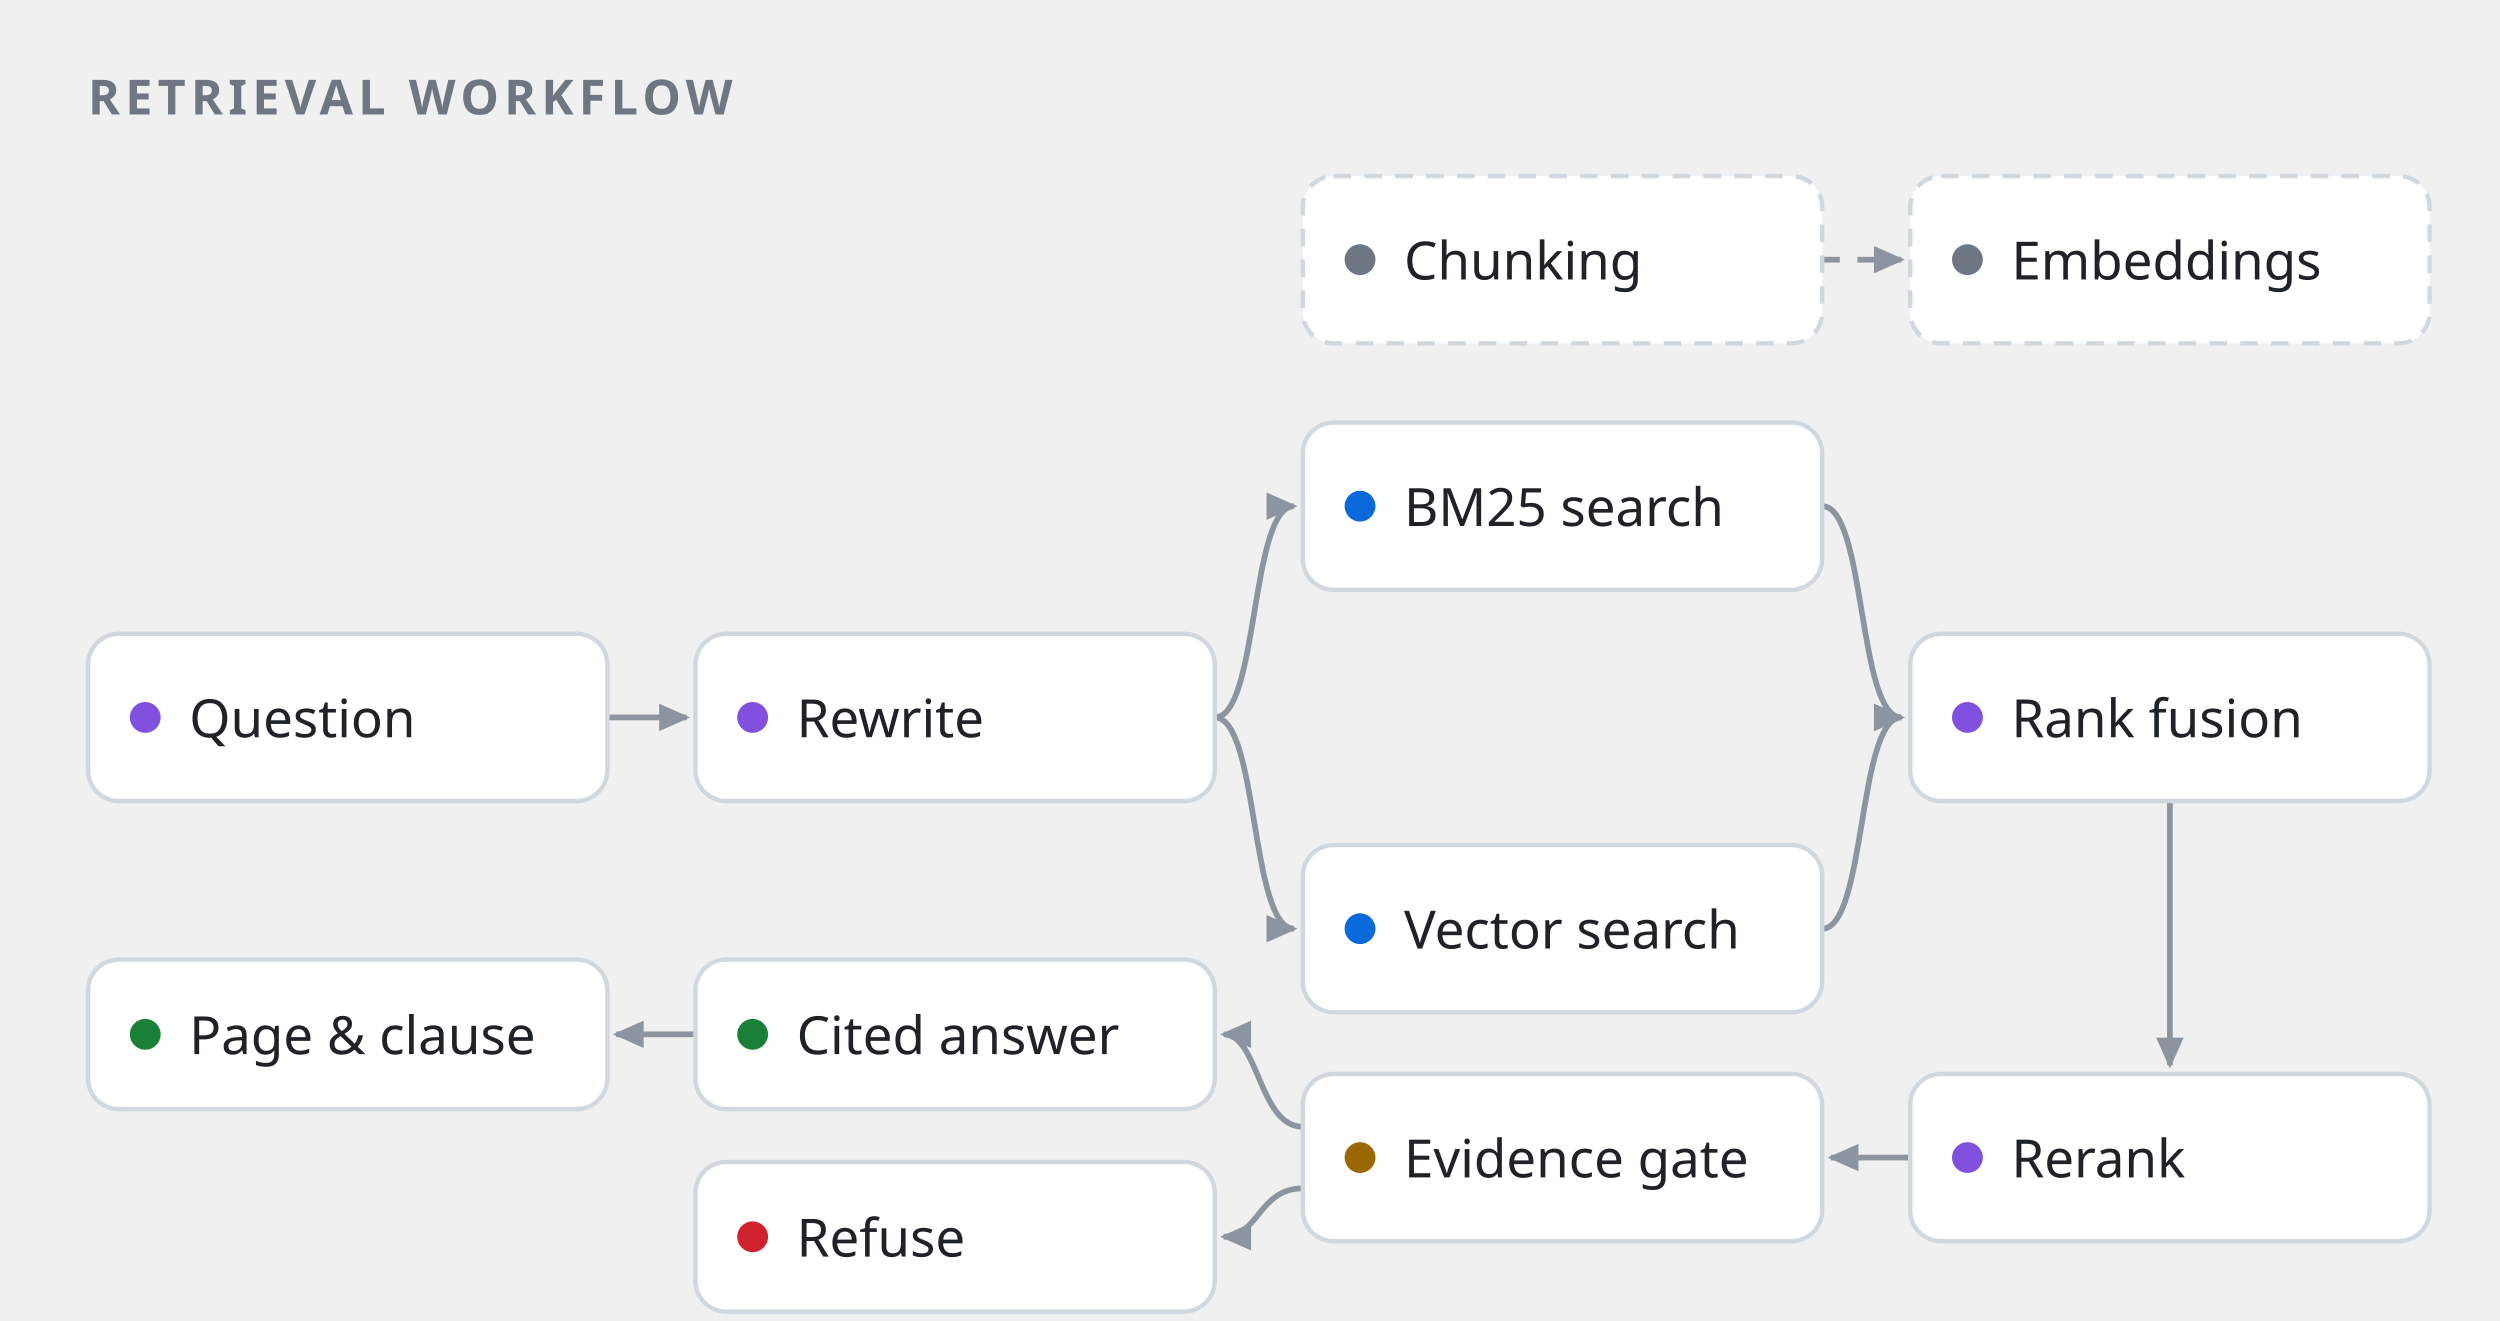
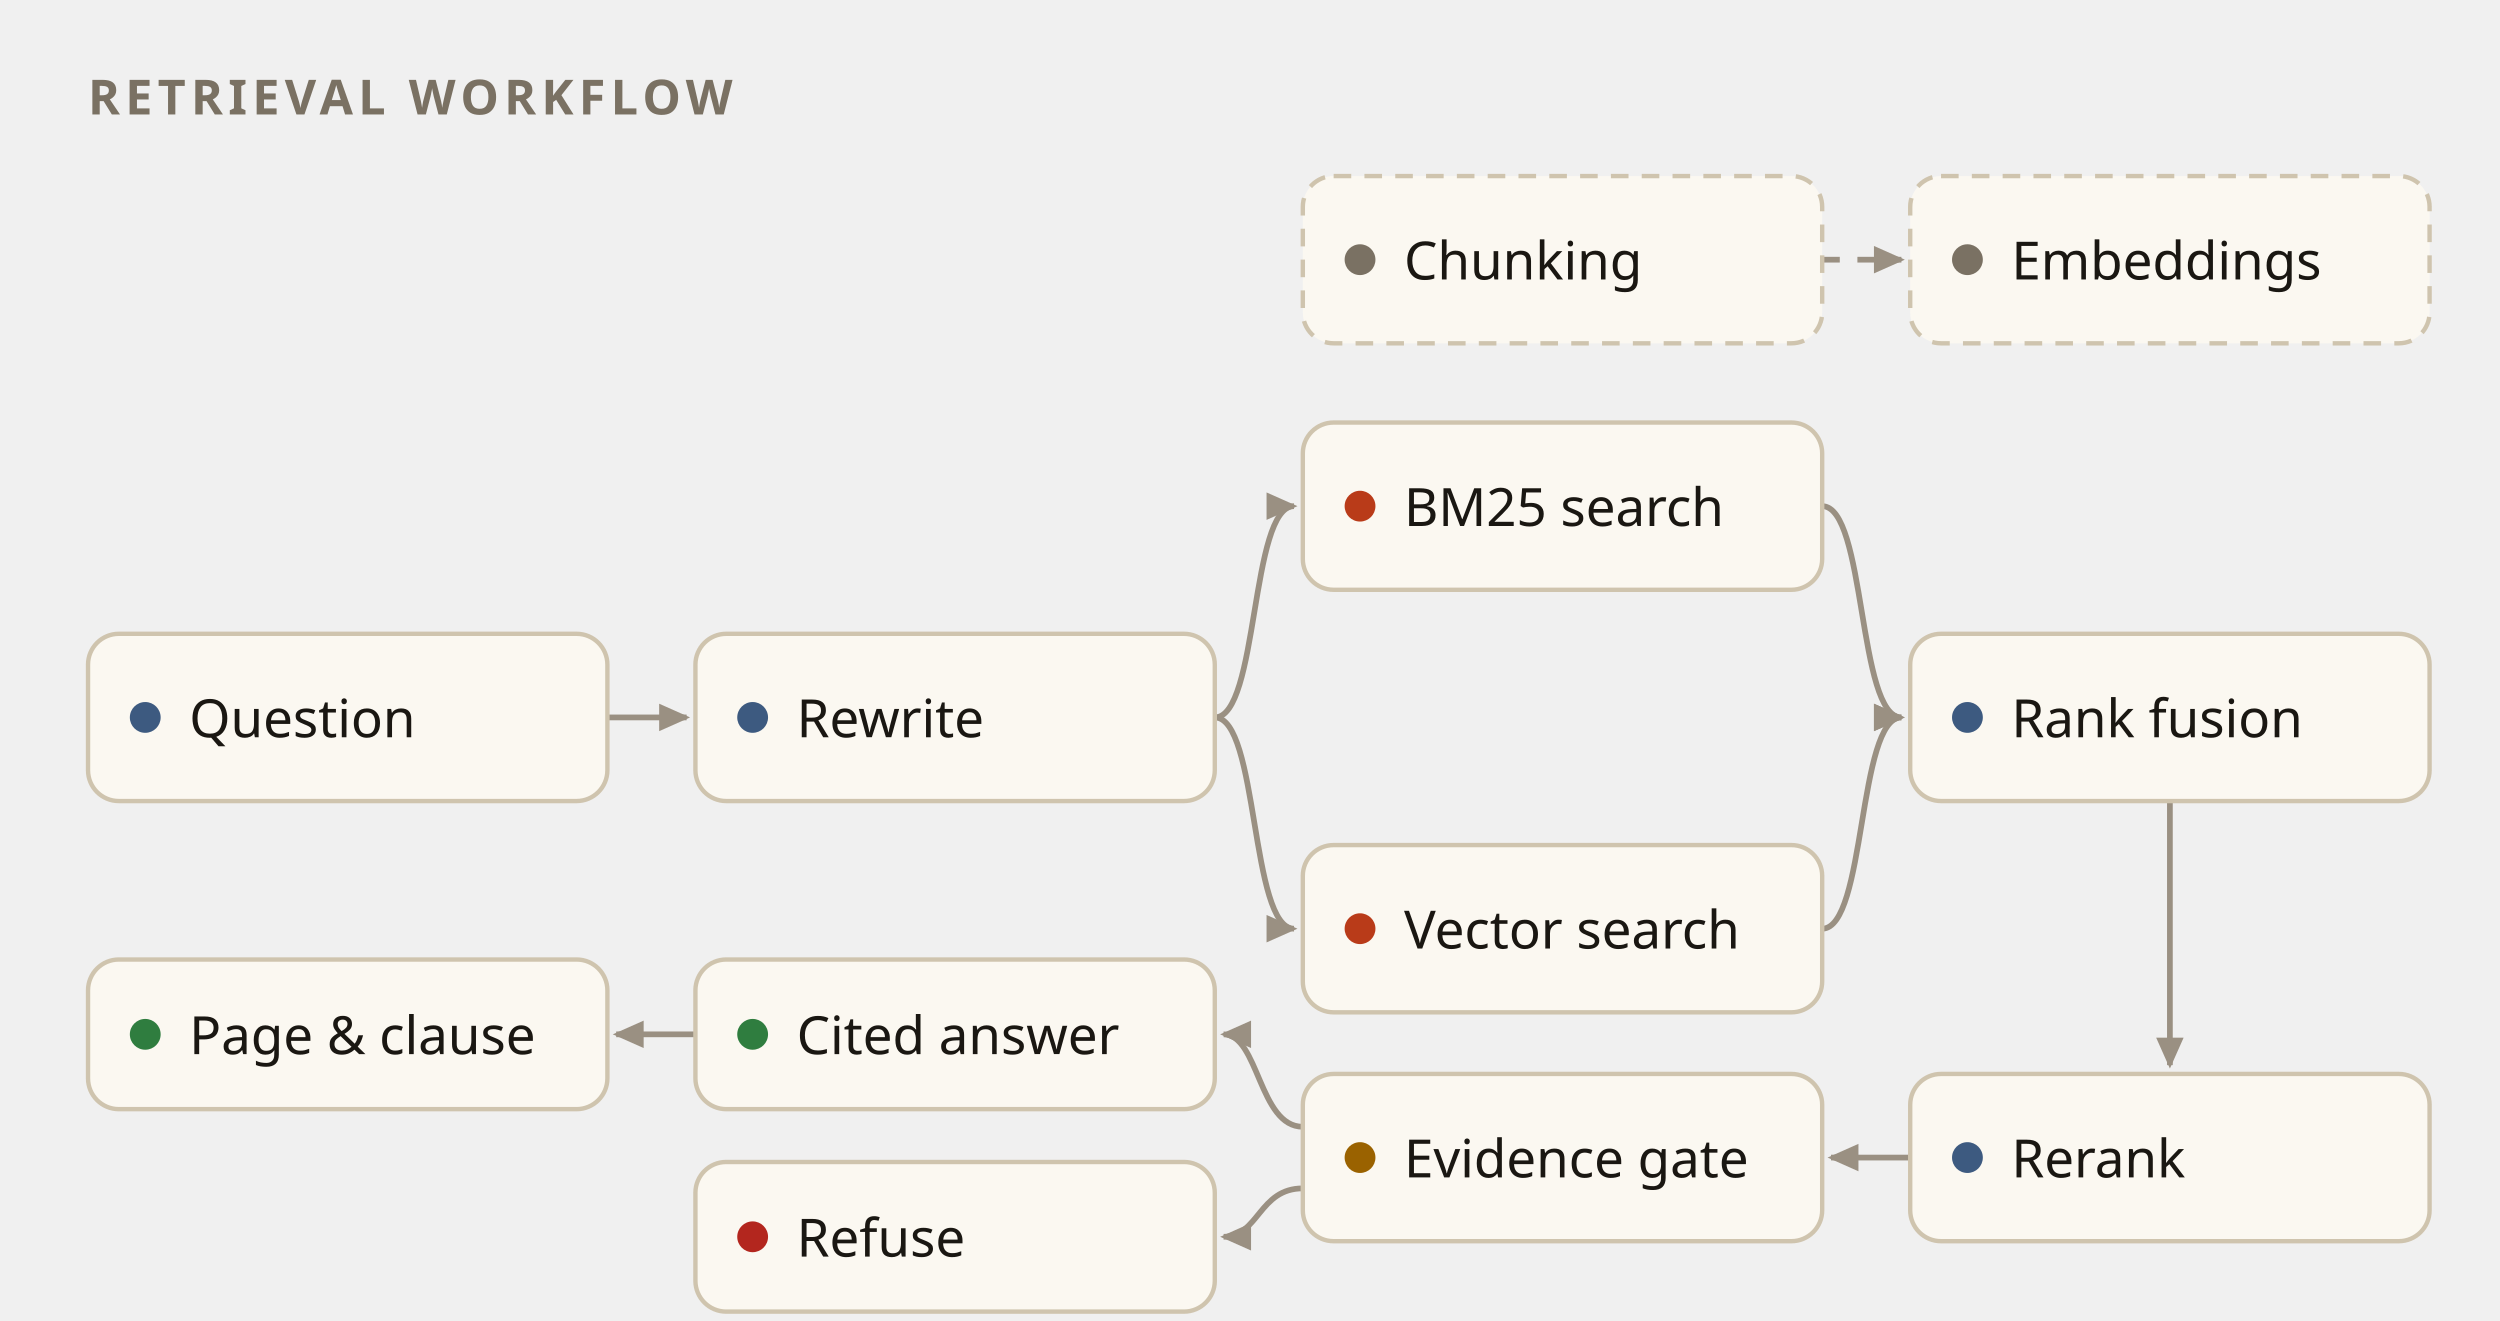
<svg xmlns="http://www.w3.org/2000/svg" width="568" height="300" viewBox="600 32 568 300">
  <style>
.s{font-family:-apple-system,BlinkMacSystemFont,'Segoe UI','Noto Sans',Helvetica,Arial,sans-serif}
@keyframes fade{from{opacity:0;transform:translateY(6px)}to{opacity:1;transform:none}}
@keyframes pulse{0%,100%{opacity:.25}50%{opacity:.9}}
.fade{}
.pulse{animation:pulse 2.6s ease-in-out infinite}
</style>
  <defs>
    <marker id="ar" viewBox="0 0 10 10" refX="8" refY="5" markerWidth="6" markerHeight="6" orient="auto">
-       <path d="M0 1L9 5L0 9z" fill="#8c959f" />
+       <path d="M0 1L9 5L0 9z" fill="#9a9082" />
    </marker>
  </defs>
-   <text x="620" y="58" class="s" font-size="11" fill="#6e7781" text-anchor="start" font-weight="600" letter-spacing="1.2">RETRIEVAL WORKFLOW</text>
-   <path d="M1014 91L1032 91" fill="none" stroke="#8c959f" stroke-width="1.3" marker-end="url(#ar)" stroke-dasharray="4 4" />
-   <circle r="2.6" fill="#6e7781">
+   <text x="620" y="58" class="s" font-size="11" fill="#7a7163" text-anchor="start" font-weight="600" letter-spacing="1.2">RETRIEVAL WORKFLOW</text>
+   <path d="M1014 91L1032 91" fill="none" stroke="#9a9082" stroke-width="1.3" marker-end="url(#ar)" stroke-dasharray="4 4" />
+   <circle r="2.6" fill="#7a7163">
    <animateMotion dur="1.6s" begin="-0.0s" repeatCount="indefinite" path="M1014 91L1032 91" />
  </circle>
-   <path d="M738 195L756 195" fill="none" stroke="#8c959f" stroke-width="1.3" marker-end="url(#ar)" />
-   <circle r="2.6" fill="#8250df">
+   <path d="M738 195L756 195" fill="none" stroke="#9a9082" stroke-width="1.3" marker-end="url(#ar)" />
+   <circle r="2.6" fill="#3d5a80">
    <animateMotion dur="1.4s" begin="-0.0s" repeatCount="indefinite" path="M738 195L756 195" />
  </circle>
-   <path d="M876 195C886 195 884 147 894 147" fill="none" stroke="#8c959f" stroke-width="1.3" marker-end="url(#ar)" />
-   <circle r="2.6" fill="#0969da">
+   <path d="M876 195C886 195 884 147 894 147" fill="none" stroke="#9a9082" stroke-width="1.3" marker-end="url(#ar)" />
+   <circle r="2.6" fill="#b93b19">
    <animateMotion dur="1.6s" begin="-0.2s" repeatCount="indefinite" path="M876 195C886 195 884 147 894 147" />
  </circle>
-   <path d="M876 195C886 195 884 243 894 243" fill="none" stroke="#8c959f" stroke-width="1.3" marker-end="url(#ar)" />
-   <circle r="2.6" fill="#0969da">
+   <path d="M876 195C886 195 884 243 894 243" fill="none" stroke="#9a9082" stroke-width="1.3" marker-end="url(#ar)" />
+   <circle r="2.6" fill="#b93b19">
    <animateMotion dur="1.6s" begin="-0.8s" repeatCount="indefinite" path="M876 195C886 195 884 243 894 243" />
  </circle>
-   <path d="M1014 147C1024 147 1022 195 1032 195" fill="none" stroke="#8c959f" stroke-width="1.3" marker-end="url(#ar)" />
-   <circle r="2.6" fill="#8250df">
+   <path d="M1014 147C1024 147 1022 195 1032 195" fill="none" stroke="#9a9082" stroke-width="1.3" marker-end="url(#ar)" />
+   <circle r="2.6" fill="#3d5a80">
    <animateMotion dur="1.6s" begin="-0.4s" repeatCount="indefinite" path="M1014 147C1024 147 1022 195 1032 195" />
  </circle>
-   <path d="M1014 243C1024 243 1022 195 1032 195" fill="none" stroke="#8c959f" stroke-width="1.3" marker-end="url(#ar)" />
-   <circle r="2.6" fill="#8250df">
+   <path d="M1014 243C1024 243 1022 195 1032 195" fill="none" stroke="#9a9082" stroke-width="1.3" marker-end="url(#ar)" />
+   <circle r="2.6" fill="#3d5a80">
    <animateMotion dur="1.6s" begin="-1.0s" repeatCount="indefinite" path="M1014 243C1024 243 1022 195 1032 195" />
  </circle>
-   <path d="M1093 214L1093 274" fill="none" stroke="#8c959f" stroke-width="1.3" marker-end="url(#ar)" />
-   <circle r="2.6" fill="#8250df">
+   <path d="M1093 214L1093 274" fill="none" stroke="#9a9082" stroke-width="1.3" marker-end="url(#ar)" />
+   <circle r="2.6" fill="#3d5a80">
    <animateMotion dur="1.3s" begin="-0.0s" repeatCount="indefinite" path="M1093 214L1093 274" />
  </circle>
-   <path d="M1034 295L1016 295" fill="none" stroke="#8c959f" stroke-width="1.3" marker-end="url(#ar)" />
-   <circle r="2.6" fill="#9a6700">
+   <path d="M1034 295L1016 295" fill="none" stroke="#9a9082" stroke-width="1.3" marker-end="url(#ar)" />
+   <circle r="2.6" fill="#9a6200">
    <animateMotion dur="1.2s" begin="-0.0s" repeatCount="indefinite" path="M1034 295L1016 295" />
  </circle>
-   <path d="M896 288C886 288 886 267 878 267" fill="none" stroke="#8c959f" stroke-width="1.3" marker-end="url(#ar)" />
-   <circle r="2.6" fill="#1a7f37">
+   <path d="M896 288C886 288 886 267 878 267" fill="none" stroke="#9a9082" stroke-width="1.3" marker-end="url(#ar)" />
+   <circle r="2.6" fill="#2f7d3f">
    <animateMotion dur="1.4s" begin="-0.0s" repeatCount="indefinite" path="M896 288C886 288 886 267 878 267" />
  </circle>
-   <path d="M896 302C886 302 886 313 878 313" fill="none" stroke="#8c959f" stroke-width="1.3" marker-end="url(#ar)" />
-   <circle r="2.6" fill="#cf222e">
+   <path d="M896 302C886 302 886 313 878 313" fill="none" stroke="#9a9082" stroke-width="1.3" marker-end="url(#ar)" />
+   <circle r="2.6" fill="#b3261e">
    <animateMotion dur="1.4s" begin="-0.6s" repeatCount="indefinite" path="M896 302C886 302 886 313 878 313" />
  </circle>
-   <path d="M758 267L740 267" fill="none" stroke="#8c959f" stroke-width="1.3" marker-end="url(#ar)" />
-   <circle r="2.6" fill="#1a7f37">
+   <path d="M758 267L740 267" fill="none" stroke="#9a9082" stroke-width="1.3" marker-end="url(#ar)" />
+   <circle r="2.6" fill="#2f7d3f">
    <animateMotion dur="1.2s" begin="-0.3s" repeatCount="indefinite" path="M758 267L740 267" />
  </circle>
-   <rect x="896" y="72" width="118" height="38" rx="7" fill="#ffffff" stroke="#d0d7de" stroke-dasharray="4 3" />
-   <circle cx="909" cy="91.0" r="3.5" fill="#6e7781" />
-   <text x="919" y="95.5" class="s" font-size="12" fill="#1f2328" text-anchor="start" font-weight="500" letter-spacing="0">Chunking</text>
-   <rect x="1034" y="72" width="118" height="38" rx="7" fill="#ffffff" stroke="#d0d7de" stroke-dasharray="4 3" />
-   <circle cx="1047" cy="91.0" r="3.5" fill="#6e7781" />
-   <text x="1057" y="95.5" class="s" font-size="12" fill="#1f2328" text-anchor="start" font-weight="500" letter-spacing="0">Embeddings</text>
-   <rect x="620" y="176" width="118" height="38" rx="7" fill="#ffffff" stroke="#d0d7de" />
-   <circle cx="633" cy="195.0" r="3.5" fill="#8250df" />
-   <text x="643" y="199.5" class="s" font-size="12" fill="#1f2328" text-anchor="start" font-weight="500" letter-spacing="0">Question</text>
-   <rect x="758" y="176" width="118" height="38" rx="7" fill="#ffffff" stroke="#d0d7de" />
-   <circle cx="771" cy="195.0" r="3.5" fill="#8250df" />
-   <text x="781" y="199.5" class="s" font-size="12" fill="#1f2328" text-anchor="start" font-weight="500" letter-spacing="0">Rewrite</text>
-   <rect x="896" y="128" width="118" height="38" rx="7" fill="#ffffff" stroke="#d0d7de" />
-   <circle cx="909" cy="147.0" r="3.5" fill="#0969da" />
-   <text x="919" y="151.5" class="s" font-size="12" fill="#1f2328" text-anchor="start" font-weight="500" letter-spacing="0">BM25 search</text>
-   <rect x="896" y="224" width="118" height="38" rx="7" fill="#ffffff" stroke="#d0d7de" />
-   <circle cx="909" cy="243.0" r="3.5" fill="#0969da" />
-   <text x="919" y="247.5" class="s" font-size="12" fill="#1f2328" text-anchor="start" font-weight="500" letter-spacing="0">Vector search</text>
-   <rect x="1034" y="176" width="118" height="38" rx="7" fill="#ffffff" stroke="#d0d7de" />
-   <circle cx="1047" cy="195.0" r="3.5" fill="#8250df" />
-   <text x="1057" y="199.5" class="s" font-size="12" fill="#1f2328" text-anchor="start" font-weight="500" letter-spacing="0">Rank fusion</text>
-   <rect x="1034" y="276" width="118" height="38" rx="7" fill="#ffffff" stroke="#d0d7de" />
-   <circle cx="1047" cy="295.0" r="3.5" fill="#8250df" />
-   <text x="1057" y="299.5" class="s" font-size="12" fill="#1f2328" text-anchor="start" font-weight="500" letter-spacing="0">Rerank</text>
-   <rect x="896" y="276" width="118" height="38" rx="7" fill="#ffffff" stroke="#d0d7de" />
-   <circle cx="909" cy="295.0" r="3.5" fill="#9a6700" />
-   <text x="919" y="299.5" class="s" font-size="12" fill="#1f2328" text-anchor="start" font-weight="500" letter-spacing="0">Evidence gate</text>
-   <rect x="758" y="250" width="118" height="34" rx="7" fill="#ffffff" stroke="#d0d7de" />
-   <circle cx="771" cy="267.0" r="3.5" fill="#1a7f37" />
-   <text x="781" y="271.5" class="s" font-size="12" fill="#1f2328" text-anchor="start" font-weight="500" letter-spacing="0">Cited answer</text>
-   <rect x="758" y="296" width="118" height="34" rx="7" fill="#ffffff" stroke="#d0d7de" />
-   <circle cx="771" cy="313.0" r="3.5" fill="#cf222e" />
-   <text x="781" y="317.5" class="s" font-size="12" fill="#1f2328" text-anchor="start" font-weight="500" letter-spacing="0">Refuse</text>
-   <rect x="620" y="250" width="118" height="34" rx="7" fill="#ffffff" stroke="#d0d7de" />
-   <circle cx="633" cy="267.0" r="3.5" fill="#1a7f37" />
-   <text x="643" y="271.5" class="s" font-size="12" fill="#1f2328" text-anchor="start" font-weight="500" letter-spacing="0">Page &amp; clause</text>
+   <rect x="896" y="72" width="118" height="38" rx="7" fill="#fbf8f1" stroke="#cfc4ae" stroke-dasharray="4 3" />
+   <circle cx="909" cy="91.0" r="3.5" fill="#7a7163" />
+   <text x="919" y="95.5" class="s" font-size="12" fill="#1a1712" text-anchor="start" font-weight="500" letter-spacing="0">Chunking</text>
+   <rect x="1034" y="72" width="118" height="38" rx="7" fill="#fbf8f1" stroke="#cfc4ae" stroke-dasharray="4 3" />
+   <circle cx="1047" cy="91.0" r="3.5" fill="#7a7163" />
+   <text x="1057" y="95.5" class="s" font-size="12" fill="#1a1712" text-anchor="start" font-weight="500" letter-spacing="0">Embeddings</text>
+   <rect x="620" y="176" width="118" height="38" rx="7" fill="#fbf8f1" stroke="#cfc4ae" />
+   <circle cx="633" cy="195.0" r="3.5" fill="#3d5a80" />
+   <text x="643" y="199.5" class="s" font-size="12" fill="#1a1712" text-anchor="start" font-weight="500" letter-spacing="0">Question</text>
+   <rect x="758" y="176" width="118" height="38" rx="7" fill="#fbf8f1" stroke="#cfc4ae" />
+   <circle cx="771" cy="195.0" r="3.5" fill="#3d5a80" />
+   <text x="781" y="199.5" class="s" font-size="12" fill="#1a1712" text-anchor="start" font-weight="500" letter-spacing="0">Rewrite</text>
+   <rect x="896" y="128" width="118" height="38" rx="7" fill="#fbf8f1" stroke="#cfc4ae" />
+   <circle cx="909" cy="147.0" r="3.5" fill="#b93b19" />
+   <text x="919" y="151.5" class="s" font-size="12" fill="#1a1712" text-anchor="start" font-weight="500" letter-spacing="0">BM25 search</text>
+   <rect x="896" y="224" width="118" height="38" rx="7" fill="#fbf8f1" stroke="#cfc4ae" />
+   <circle cx="909" cy="243.0" r="3.5" fill="#b93b19" />
+   <text x="919" y="247.5" class="s" font-size="12" fill="#1a1712" text-anchor="start" font-weight="500" letter-spacing="0">Vector search</text>
+   <rect x="1034" y="176" width="118" height="38" rx="7" fill="#fbf8f1" stroke="#cfc4ae" />
+   <circle cx="1047" cy="195.0" r="3.5" fill="#3d5a80" />
+   <text x="1057" y="199.5" class="s" font-size="12" fill="#1a1712" text-anchor="start" font-weight="500" letter-spacing="0">Rank fusion</text>
+   <rect x="1034" y="276" width="118" height="38" rx="7" fill="#fbf8f1" stroke="#cfc4ae" />
+   <circle cx="1047" cy="295.0" r="3.5" fill="#3d5a80" />
+   <text x="1057" y="299.5" class="s" font-size="12" fill="#1a1712" text-anchor="start" font-weight="500" letter-spacing="0">Rerank</text>
+   <rect x="896" y="276" width="118" height="38" rx="7" fill="#fbf8f1" stroke="#cfc4ae" />
+   <circle cx="909" cy="295.0" r="3.5" fill="#9a6200" />
+   <text x="919" y="299.5" class="s" font-size="12" fill="#1a1712" text-anchor="start" font-weight="500" letter-spacing="0">Evidence gate</text>
+   <rect x="758" y="250" width="118" height="34" rx="7" fill="#fbf8f1" stroke="#cfc4ae" />
+   <circle cx="771" cy="267.0" r="3.5" fill="#2f7d3f" />
+   <text x="781" y="271.5" class="s" font-size="12" fill="#1a1712" text-anchor="start" font-weight="500" letter-spacing="0">Cited answer</text>
+   <rect x="758" y="296" width="118" height="34" rx="7" fill="#fbf8f1" stroke="#cfc4ae" />
+   <circle cx="771" cy="313.0" r="3.5" fill="#b3261e" />
+   <text x="781" y="317.5" class="s" font-size="12" fill="#1a1712" text-anchor="start" font-weight="500" letter-spacing="0">Refuse</text>
+   <rect x="620" y="250" width="118" height="34" rx="7" fill="#fbf8f1" stroke="#cfc4ae" />
+   <circle cx="633" cy="267.0" r="3.5" fill="#2f7d3f" />
+   <text x="643" y="271.5" class="s" font-size="12" fill="#1a1712" text-anchor="start" font-weight="500" letter-spacing="0">Page &amp; clause</text>
</svg>
